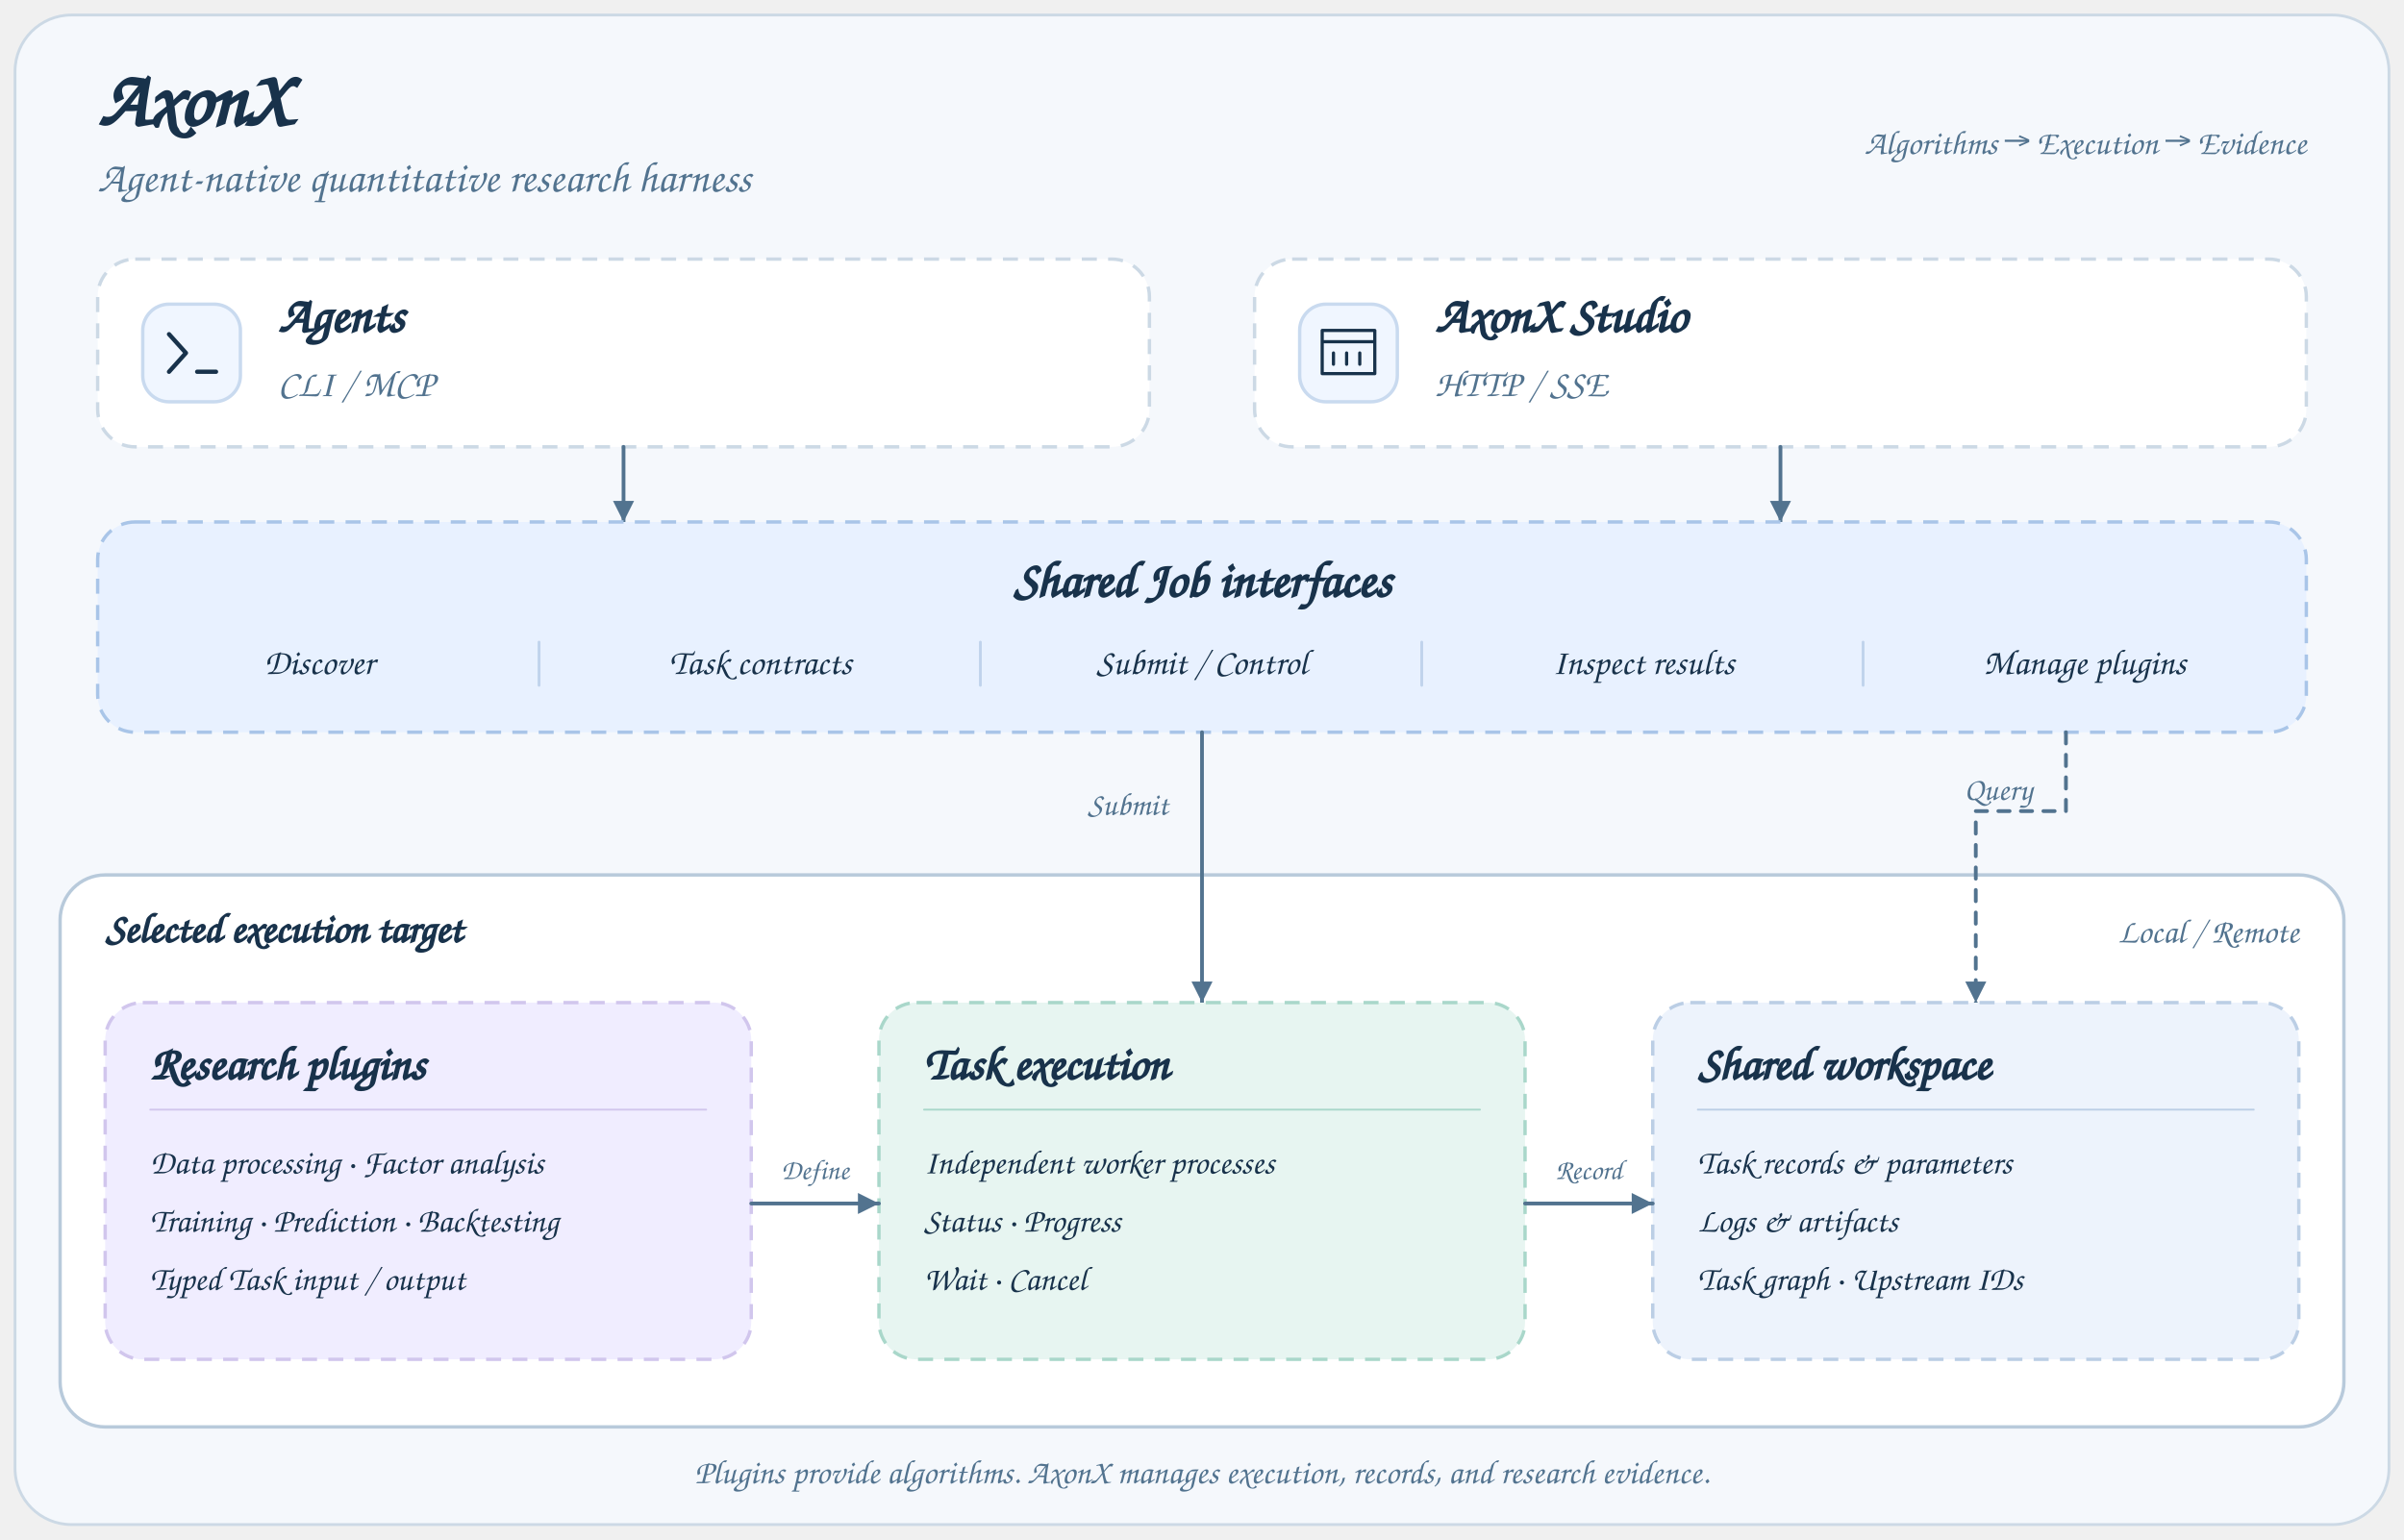
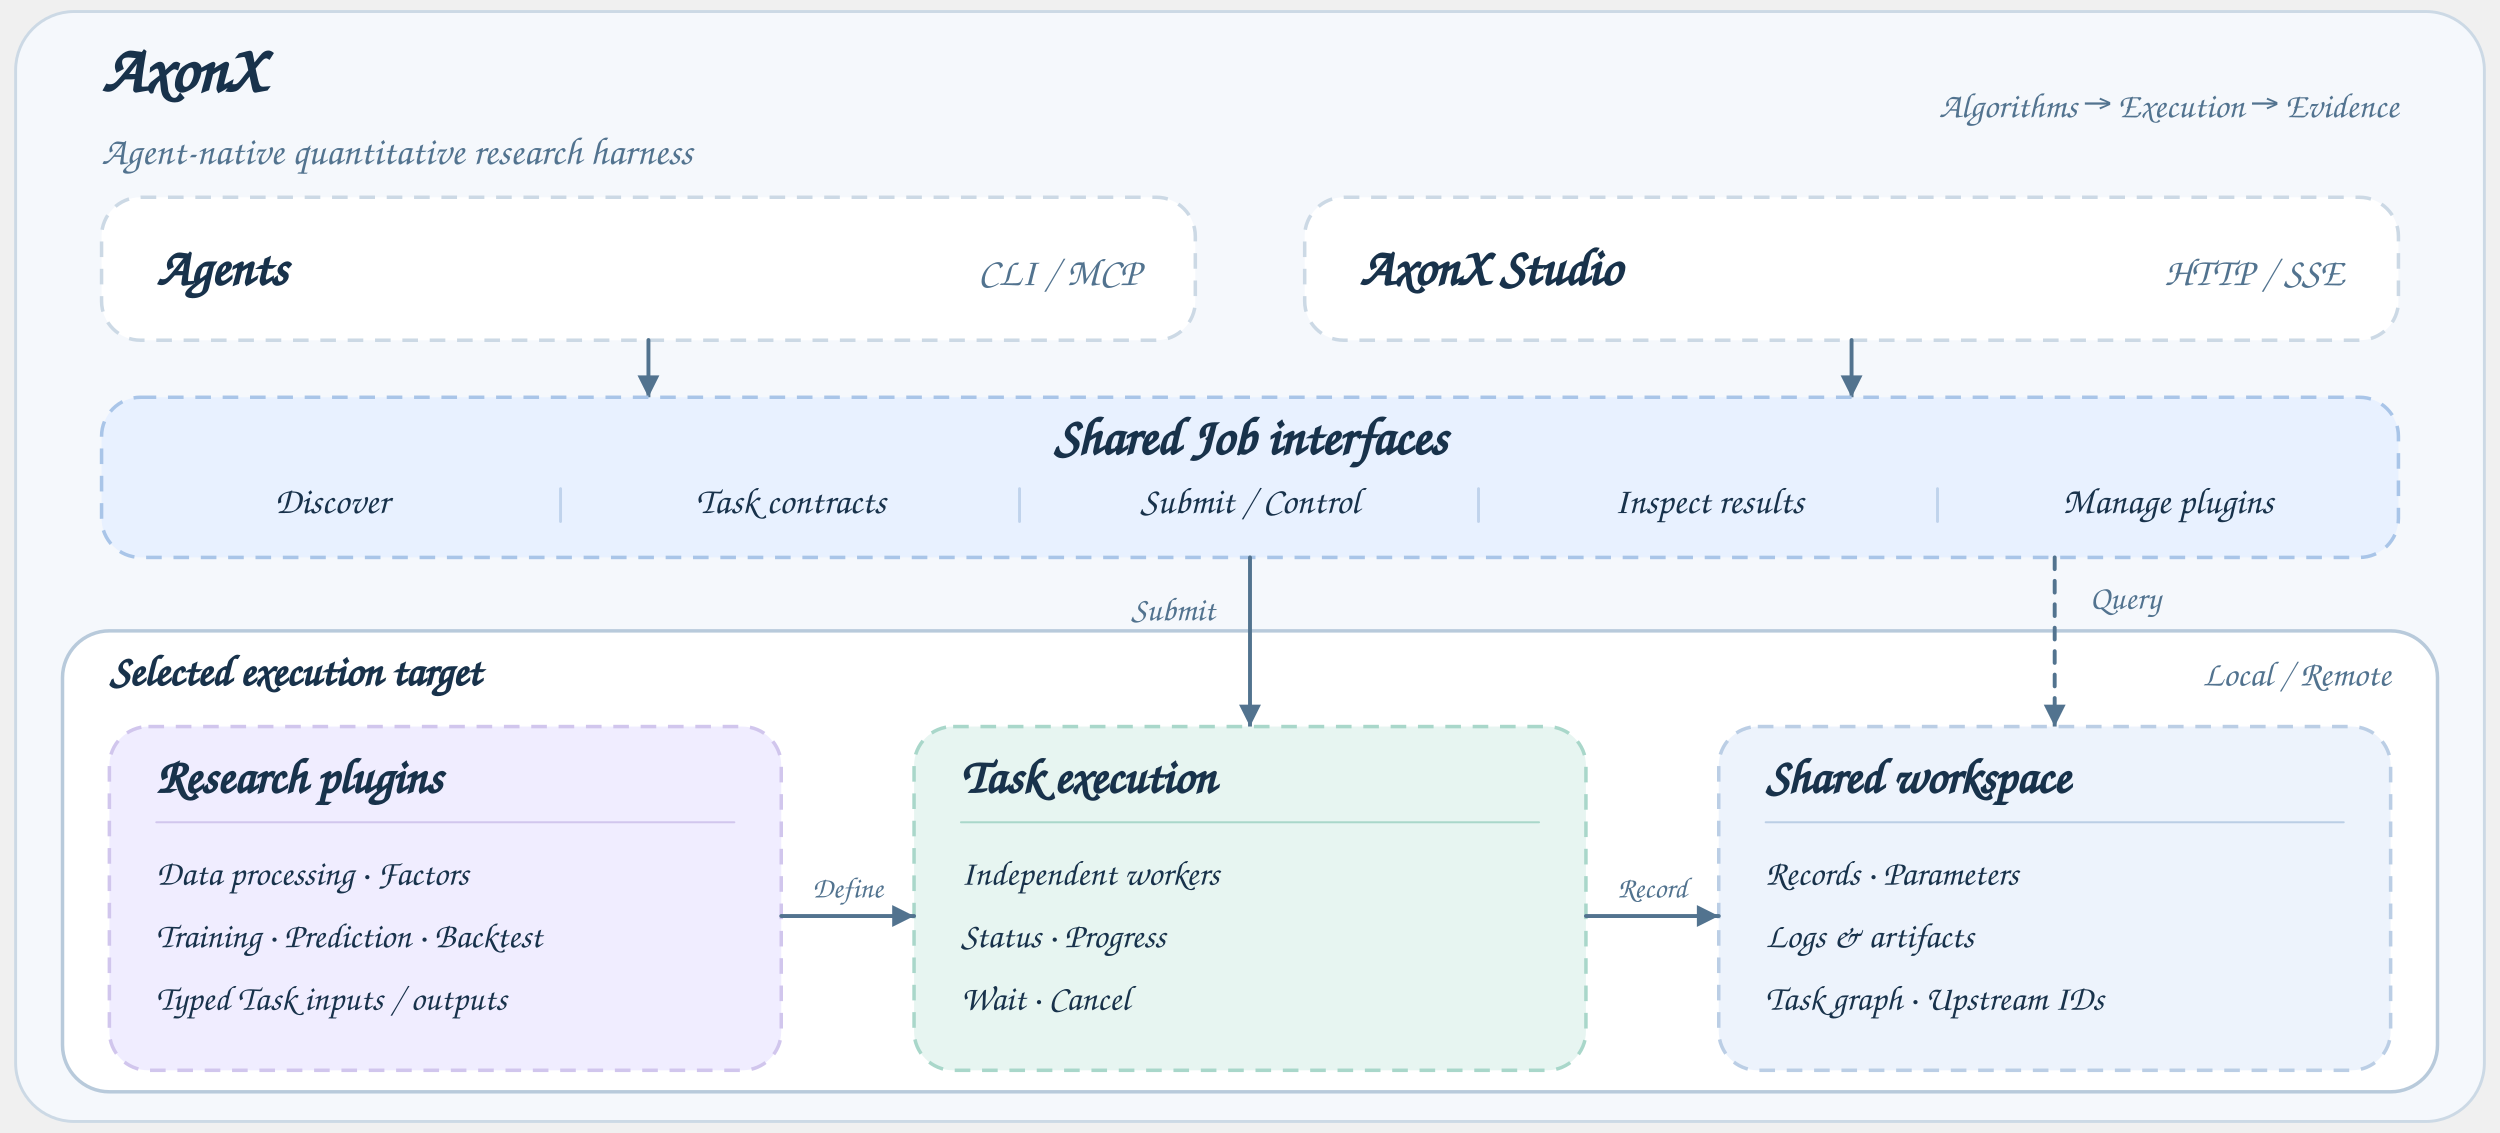
- <svg xmlns="http://www.w3.org/2000/svg" width="1280" height="820" viewBox="0 0 1280 820" role="img" aria-labelledby="title desc">
+ <svg xmlns="http://www.w3.org/2000/svg" width="1280" height="580" viewBox="0 0 1280 580" role="img" aria-labelledby="title desc">
  <defs>
    <marker id="arrow" viewBox="0 0 10 10" refX="9" refY="5" markerWidth="7" markerHeight="7" orient="auto">
      <path d="M 1 1 L 9 5 L 1 9 Z" fill="#52738f" />
    </marker>
  </defs>
-   <rect x="8" y="8" width="1264" height="804" rx="30" fill="#f5f8fc" stroke="#ccd9e5" stroke-width="1.5" />
+   <rect x="8" y="5.9" width="1264" height="568.3" rx="30" fill="#f5f8fc" stroke="#ccd9e5" stroke-width="1.5" />
  <g font-family="'Comic Sans MS', 'Chalkboard SE', 'Comic Neue', cursive" fill="#18324b" data-diagram-content="true">
-     <text x="52" y="67" font-size="42" font-weight="700" text-anchor="start" fill="#18324b">AxonX</text>
-     <text x="52" y="102" font-size="23" font-weight="400" text-anchor="start" fill="#52738f">Agent-native quantitative research harness</text>
-     <text x="1228" y="82" font-size="18" font-weight="400" text-anchor="end" fill="#52738f">Algorithms → Execution → Evidence</text>
-     <rect x="52" y="138" width="560" height="100" rx="20" fill="#ffffff" stroke="#ccd9e5" stroke-width="1.8" stroke-dasharray="8 6" />
-     <rect x="76" y="162" width="52" height="52" rx="14" fill="#f0f6ff" stroke="#c9daef" stroke-width="1.8" />
-     <path d="M 90 178 l 9 10 -9 10 M 105 198 h 10" fill="none" stroke="#18324b" stroke-width="2.3" stroke-linecap="round" stroke-linejoin="round" />
-     <text x="148" y="177" font-size="27" font-weight="700" text-anchor="start" fill="#18324b">Agents</text>
-     <text x="148" y="211" font-size="20" font-weight="400" text-anchor="start" fill="#52738f">CLI / MCP</text>
-     <rect x="668" y="138" width="560" height="100" rx="20" fill="#ffffff" stroke="#ccd9e5" stroke-width="1.8" stroke-dasharray="8 6" />
-     <rect x="692" y="162" width="52" height="52" rx="14" fill="#f0f6ff" stroke="#c9daef" stroke-width="1.8" />
-     <path d="M 704 176 h 28 v 23 h -28 z M 704 182 h 28 M 710 188 v 6 M 717 188 v 6 M 724 188 v 6" fill="none" stroke="#18324b" stroke-width="1.7" stroke-linecap="round" stroke-linejoin="round" />
-     <text x="764" y="177" font-size="27" font-weight="700" text-anchor="start" fill="#18324b">AxonX Studio</text>
-     <text x="764" y="211" font-size="20" font-weight="400" text-anchor="start" fill="#52738f">HTTP / SSE</text>
-     <path d="M 332 238 V 278" fill="none" stroke="#52738f" stroke-width="2" stroke-linecap="round" stroke-linejoin="round" marker-end="url(#arrow)" />
-     <path d="M 948 238 V 278" fill="none" stroke="#52738f" stroke-width="2" stroke-linecap="round" stroke-linejoin="round" marker-end="url(#arrow)" />
-     <rect x="52" y="278" width="1176" height="112" rx="20" fill="#e8f1ff" stroke="#a9c5e8" stroke-width="1.8" stroke-dasharray="8 6" />
-     <text x="640" y="318" font-size="27" font-weight="700" text-anchor="middle" fill="#18324b">Shared Job interfaces</text>
-     <text x="170" y="359" font-size="19" font-weight="400" text-anchor="middle" fill="#18324b">Discover</text>
-     <path d="M 287 342 v 23" fill="none" stroke="#c0d3ec" stroke-width="1.5" stroke-linecap="round" stroke-linejoin="round" />
-     <text x="405" y="359" font-size="19" font-weight="400" text-anchor="middle" fill="#18324b">Task contracts</text>
-     <path d="M 522 342 v 23" fill="none" stroke="#c0d3ec" stroke-width="1.5" stroke-linecap="round" stroke-linejoin="round" />
-     <text x="640" y="359" font-size="19" font-weight="400" text-anchor="middle" fill="#18324b">Submit / Control</text>
-     <path d="M 757 342 v 23" fill="none" stroke="#c0d3ec" stroke-width="1.5" stroke-linecap="round" stroke-linejoin="round" />
-     <text x="875" y="359" font-size="19" font-weight="400" text-anchor="middle" fill="#18324b">Inspect results</text>
-     <path d="M 992 342 v 23" fill="none" stroke="#c0d3ec" stroke-width="1.5" stroke-linecap="round" stroke-linejoin="round" />
-     <text x="1110" y="359" font-size="19" font-weight="400" text-anchor="middle" fill="#18324b">Manage plugins</text>
-     <rect x="32" y="466" width="1216" height="294" rx="24" fill="#ffffff" stroke="#b8cadb" stroke-width="1.8" />
-     <text x="56" y="502" font-size="22" font-weight="700" text-anchor="start" fill="#18324b">Selected execution target</text>
-     <text x="1224" y="502" font-size="18" font-weight="400" text-anchor="end" fill="#52738f">Local / Remote</text>
-     <path d="M 640 390 V 534" fill="none" stroke="#52738f" stroke-width="2" stroke-linecap="round" stroke-linejoin="round" marker-end="url(#arrow)" />
-     <text x="622" y="434" font-size="17" font-weight="400" text-anchor="end" fill="#52738f">Submit</text>
-     <path d="M 1100 390 V 432 H 1052 V 534" fill="none" stroke="#52738f" stroke-width="2" stroke-linecap="round" stroke-linejoin="round" stroke-dasharray="6 6" marker-end="url(#arrow)" />
-     <text x="1082" y="426" font-size="17" font-weight="400" text-anchor="end" fill="#52738f">Query</text>
-     <rect x="56" y="534" width="344" height="190" rx="20" fill="#f0edff" stroke="#d1c6ed" stroke-width="1.8" stroke-dasharray="8 6" />
-     <text x="80" y="575" font-size="25" font-weight="700" text-anchor="start" fill="#18324b">Research plugins</text>
-     <path d="M 80 591 H 376" fill="none" stroke="#d1c6ed" stroke-width="1" stroke-linecap="round" stroke-linejoin="round" />
-     <text x="80" y="625" font-size="18" font-weight="400" text-anchor="start" fill="#18324b">Data processing · Factor analysis</text>
-     <text x="80" y="656" font-size="18" font-weight="400" text-anchor="start" fill="#18324b">Training · Prediction · Backtesting</text>
-     <text x="80" y="687" font-size="18" font-weight="400" text-anchor="start" fill="#18324b">Typed Task input / output</text>
-     <rect x="468" y="534" width="344" height="190" rx="20" fill="#e7f5f1" stroke="#a9d7ca" stroke-width="1.8" stroke-dasharray="8 6" />
-     <text x="492" y="575" font-size="25" font-weight="700" text-anchor="start" fill="#18324b">Task execution</text>
-     <path d="M 492 591 H 788" fill="none" stroke="#a9d7ca" stroke-width="1" stroke-linecap="round" stroke-linejoin="round" />
-     <text x="492" y="625" font-size="18" font-weight="400" text-anchor="start" fill="#18324b">Independent worker processes</text>
-     <text x="492" y="656" font-size="18" font-weight="400" text-anchor="start" fill="#18324b">Status · Progress</text>
-     <text x="492" y="687" font-size="18" font-weight="400" text-anchor="start" fill="#18324b">Wait · Cancel</text>
-     <rect x="880" y="534" width="344" height="190" rx="20" fill="#edf3fc" stroke="#bbcee5" stroke-width="1.8" stroke-dasharray="8 6" />
-     <text x="904" y="575" font-size="25" font-weight="700" text-anchor="start" fill="#18324b">Shared workspace</text>
-     <path d="M 904 591 H 1200" fill="none" stroke="#bbcee5" stroke-width="1" stroke-linecap="round" stroke-linejoin="round" />
-     <text x="904" y="625" font-size="18" font-weight="400" text-anchor="start" fill="#18324b">Task records &amp; parameters</text>
-     <text x="904" y="656" font-size="18" font-weight="400" text-anchor="start" fill="#18324b">Logs &amp; artifacts</text>
-     <text x="904" y="687" font-size="18" font-weight="400" text-anchor="start" fill="#18324b">Task graph · Upstream IDs</text>
-     <path d="M 400 641 H 468" fill="none" stroke="#52738f" stroke-width="2" stroke-linecap="round" stroke-linejoin="round" marker-end="url(#arrow)" />
-     <text x="434" y="628" font-size="15" font-weight="400" text-anchor="middle" fill="#52738f">Define</text>
-     <path d="M 812 641 H 880" fill="none" stroke="#52738f" stroke-width="2" stroke-linecap="round" stroke-linejoin="round" marker-end="url(#arrow)" />
-     <text x="846" y="628" font-size="15" font-weight="400" text-anchor="middle" fill="#52738f">Record</text>
-     <text x="640" y="790" font-size="18" font-weight="400" text-anchor="middle" fill="#52738f">Plugins provide algorithms. AxonX manages execution, records, and research evidence.</text>
+     <text x="52" y="47" font-size="34" font-weight="700" text-anchor="start" fill="#18324b">AxonX</text>
+     <text x="52" y="84" font-size="20" font-weight="400" text-anchor="start" fill="#52738f">Agent-native quantitative research harness</text>
+     <text x="1228" y="60.0" font-size="18" font-weight="400" text-anchor="end" fill="#52738f">Algorithms → Execution → Evidence</text>
+     <rect x="52" y="101.0" width="560" height="73.2" rx="20" fill="#ffffff" stroke="#ccd9e5" stroke-width="1.8" stroke-dasharray="8 6" />
+     <text x="80" y="146" font-size="27" font-weight="700" text-anchor="start" fill="#18324b">Agents</text>
+     <text x="584" y="146" font-size="20" font-weight="400" text-anchor="end" fill="#52738f">CLI / MCP</text>
+     <rect x="668" y="101.0" width="560" height="73.2" rx="20" fill="#ffffff" stroke="#ccd9e5" stroke-width="1.8" stroke-dasharray="8 6" />
+     <text x="696" y="146" font-size="27" font-weight="700" text-anchor="start" fill="#18324b">AxonX Studio</text>
+     <text x="1200" y="146" font-size="20" font-weight="400" text-anchor="end" fill="#52738f">HTTP / SSE</text>
+     <path d="M 332 174.1 V 203.4" fill="none" stroke="#52738f" stroke-width="2" stroke-linecap="round" stroke-linejoin="round" marker-end="url(#arrow)" />
+     <path d="M 948 174.1 V 203.4" fill="none" stroke="#52738f" stroke-width="2" stroke-linecap="round" stroke-linejoin="round" marker-end="url(#arrow)" />
+     <rect x="52" y="203.4" width="1176" height="82.0" rx="20" fill="#e8f1ff" stroke="#a9c5e8" stroke-width="1.8" stroke-dasharray="8 6" />
+     <text x="640" y="232.7" font-size="27" font-weight="700" text-anchor="middle" fill="#18324b">Shared Job interfaces</text>
+     <text x="170" y="262.7" font-size="19" font-weight="400" text-anchor="middle" fill="#18324b">Discover</text>
+     <path d="M 287 250.2 v 16.8" fill="none" stroke="#c0d3ec" stroke-width="1.5" stroke-linecap="round" stroke-linejoin="round" />
+     <text x="405" y="262.7" font-size="19" font-weight="400" text-anchor="middle" fill="#18324b">Task contracts</text>
+     <path d="M 522 250.2 v 16.8" fill="none" stroke="#c0d3ec" stroke-width="1.5" stroke-linecap="round" stroke-linejoin="round" />
+     <text x="640" y="262.7" font-size="19" font-weight="400" text-anchor="middle" fill="#18324b">Submit / Control</text>
+     <path d="M 757 250.2 v 16.8" fill="none" stroke="#c0d3ec" stroke-width="1.5" stroke-linecap="round" stroke-linejoin="round" />
+     <text x="875" y="262.7" font-size="19" font-weight="400" text-anchor="middle" fill="#18324b">Inspect results</text>
+     <path d="M 992 250.2 v 16.8" fill="none" stroke="#c0d3ec" stroke-width="1.5" stroke-linecap="round" stroke-linejoin="round" />
+     <text x="1110" y="262.7" font-size="19" font-weight="400" text-anchor="middle" fill="#18324b">Manage plugins</text>
+     <rect x="32" y="323" width="1216" height="236" rx="24" fill="#ffffff" stroke="#b8cadb" stroke-width="1.8" />
+     <text x="56" y="351" font-size="22" font-weight="700" text-anchor="start" fill="#18324b">Selected execution target</text>
+     <text x="1224" y="351" font-size="18" font-weight="400" text-anchor="end" fill="#52738f">Local / Remote</text>
+     <path d="M 640 285.4 V 372" fill="none" stroke="#52738f" stroke-width="2" stroke-linecap="round" stroke-linejoin="round" marker-end="url(#arrow)" />
+     <text x="622" y="317.6" font-size="17" font-weight="400" text-anchor="end" fill="#52738f">Submit</text>
+     <path d="M 1052 285.4 V 372" fill="none" stroke="#52738f" stroke-width="2" stroke-linecap="round" stroke-linejoin="round" stroke-dasharray="6 6" marker-end="url(#arrow)" />
+     <text x="1070" y="311.7" font-size="17" font-weight="400" text-anchor="start" fill="#52738f">Query</text>
+     <rect x="56" y="372" width="344" height="176" rx="20" fill="#f0edff" stroke="#d1c6ed" stroke-width="1.8" stroke-dasharray="8 6" />
+     <text x="80" y="406" font-size="25" font-weight="700" text-anchor="start" fill="#18324b">Research plugins</text>
+     <path d="M 80 421 H 376" fill="none" stroke="#d1c6ed" stroke-width="1" stroke-linecap="round" stroke-linejoin="round" />
+     <text x="80" y="453" font-size="18" font-weight="400" text-anchor="start" fill="#18324b">Data processing · Factors</text>
+     <text x="80" y="485" font-size="18" font-weight="400" text-anchor="start" fill="#18324b">Training · Prediction · Backtest</text>
+     <text x="80" y="517" font-size="18" font-weight="400" text-anchor="start" fill="#18324b">Typed Task inputs / outputs</text>
+     <rect x="468" y="372" width="344" height="176" rx="20" fill="#e7f5f1" stroke="#a9d7ca" stroke-width="1.8" stroke-dasharray="8 6" />
+     <text x="492" y="406" font-size="25" font-weight="700" text-anchor="start" fill="#18324b">Task execution</text>
+     <path d="M 492 421 H 788" fill="none" stroke="#a9d7ca" stroke-width="1" stroke-linecap="round" stroke-linejoin="round" />
+     <text x="492" y="453" font-size="18" font-weight="400" text-anchor="start" fill="#18324b">Independent workers</text>
+     <text x="492" y="485" font-size="18" font-weight="400" text-anchor="start" fill="#18324b">Status · Progress</text>
+     <text x="492" y="517" font-size="18" font-weight="400" text-anchor="start" fill="#18324b">Wait · Cancel</text>
+     <rect x="880" y="372" width="344" height="176" rx="20" fill="#edf3fc" stroke="#bbcee5" stroke-width="1.8" stroke-dasharray="8 6" />
+     <text x="904" y="406" font-size="25" font-weight="700" text-anchor="start" fill="#18324b">Shared workspace</text>
+     <path d="M 904 421 H 1200" fill="none" stroke="#bbcee5" stroke-width="1" stroke-linecap="round" stroke-linejoin="round" />
+     <text x="904" y="453" font-size="18" font-weight="400" text-anchor="start" fill="#18324b">Records · Parameters</text>
+     <text x="904" y="485" font-size="18" font-weight="400" text-anchor="start" fill="#18324b">Logs &amp; artifacts</text>
+     <text x="904" y="517" font-size="18" font-weight="400" text-anchor="start" fill="#18324b">Task graph · Upstream IDs</text>
+     <path d="M 400 469 H 468" fill="none" stroke="#52738f" stroke-width="2" stroke-linecap="round" stroke-linejoin="round" marker-end="url(#arrow)" />
+     <text x="434" y="459.5" font-size="15" font-weight="400" text-anchor="middle" fill="#52738f">Define</text>
+     <path d="M 812 469 H 880" fill="none" stroke="#52738f" stroke-width="2" stroke-linecap="round" stroke-linejoin="round" marker-end="url(#arrow)" />
+     <text x="846" y="459.5" font-size="15" font-weight="400" text-anchor="middle" fill="#52738f">Record</text>
  </g>
</svg>
